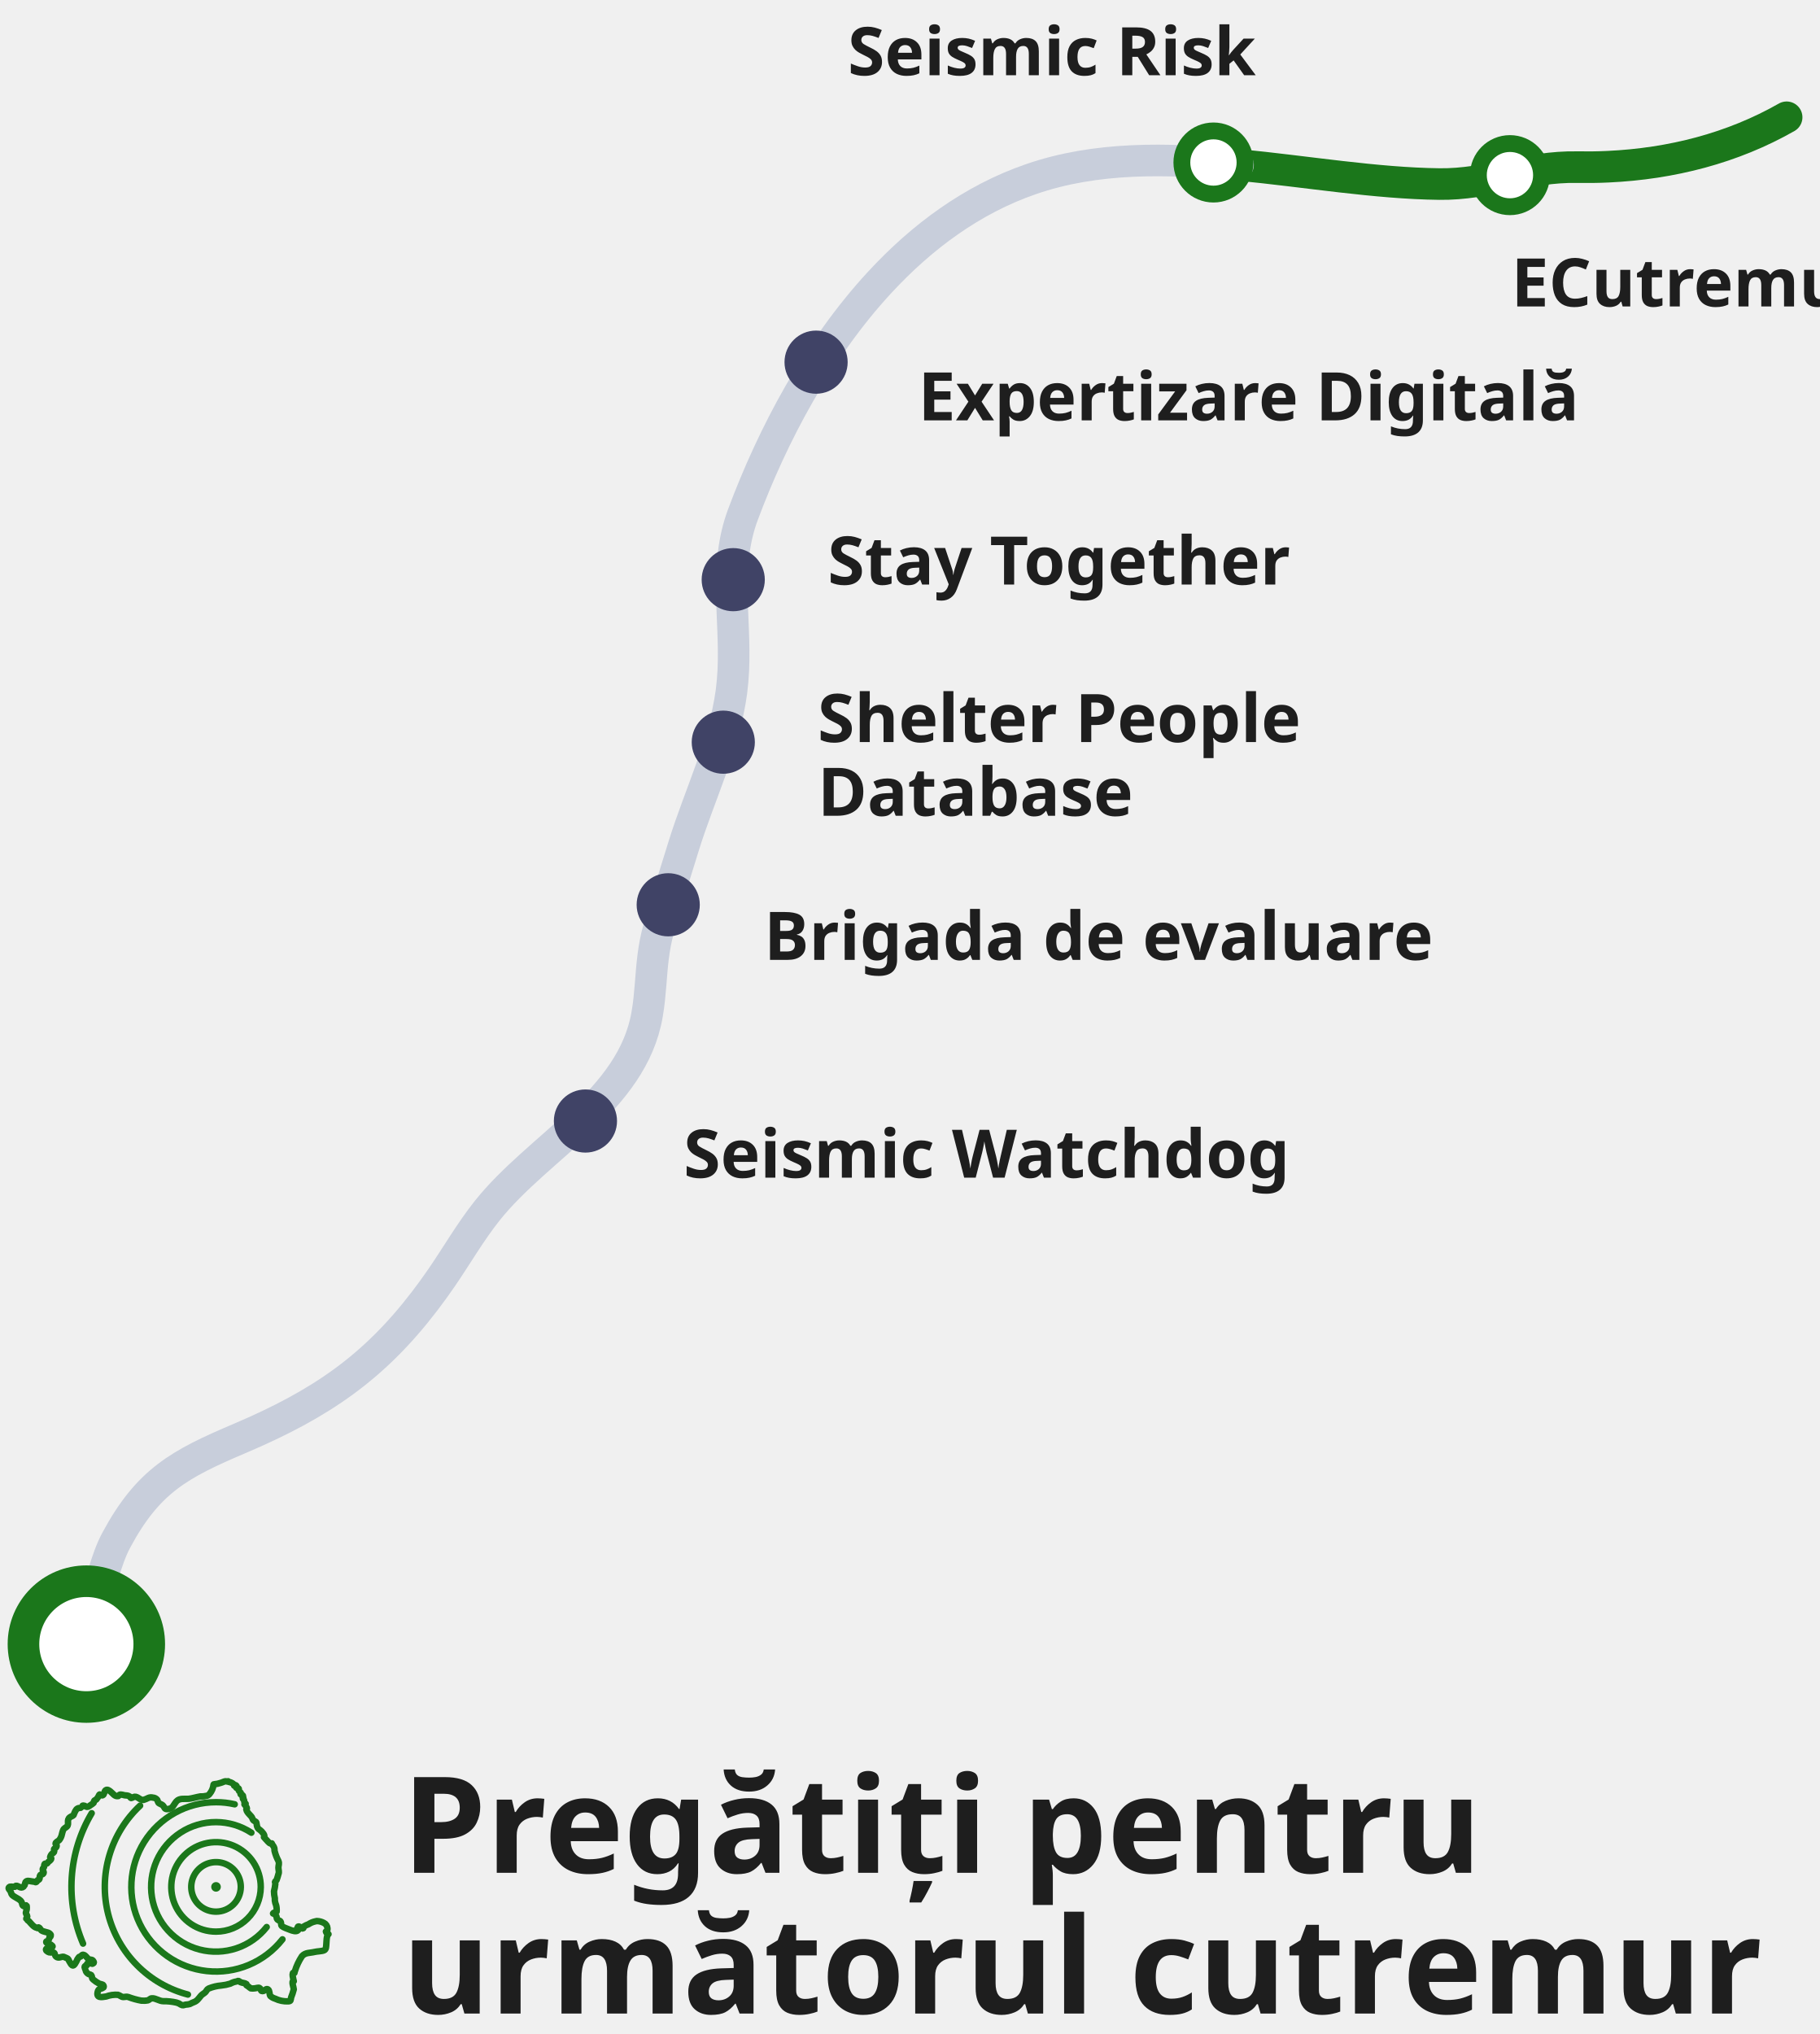
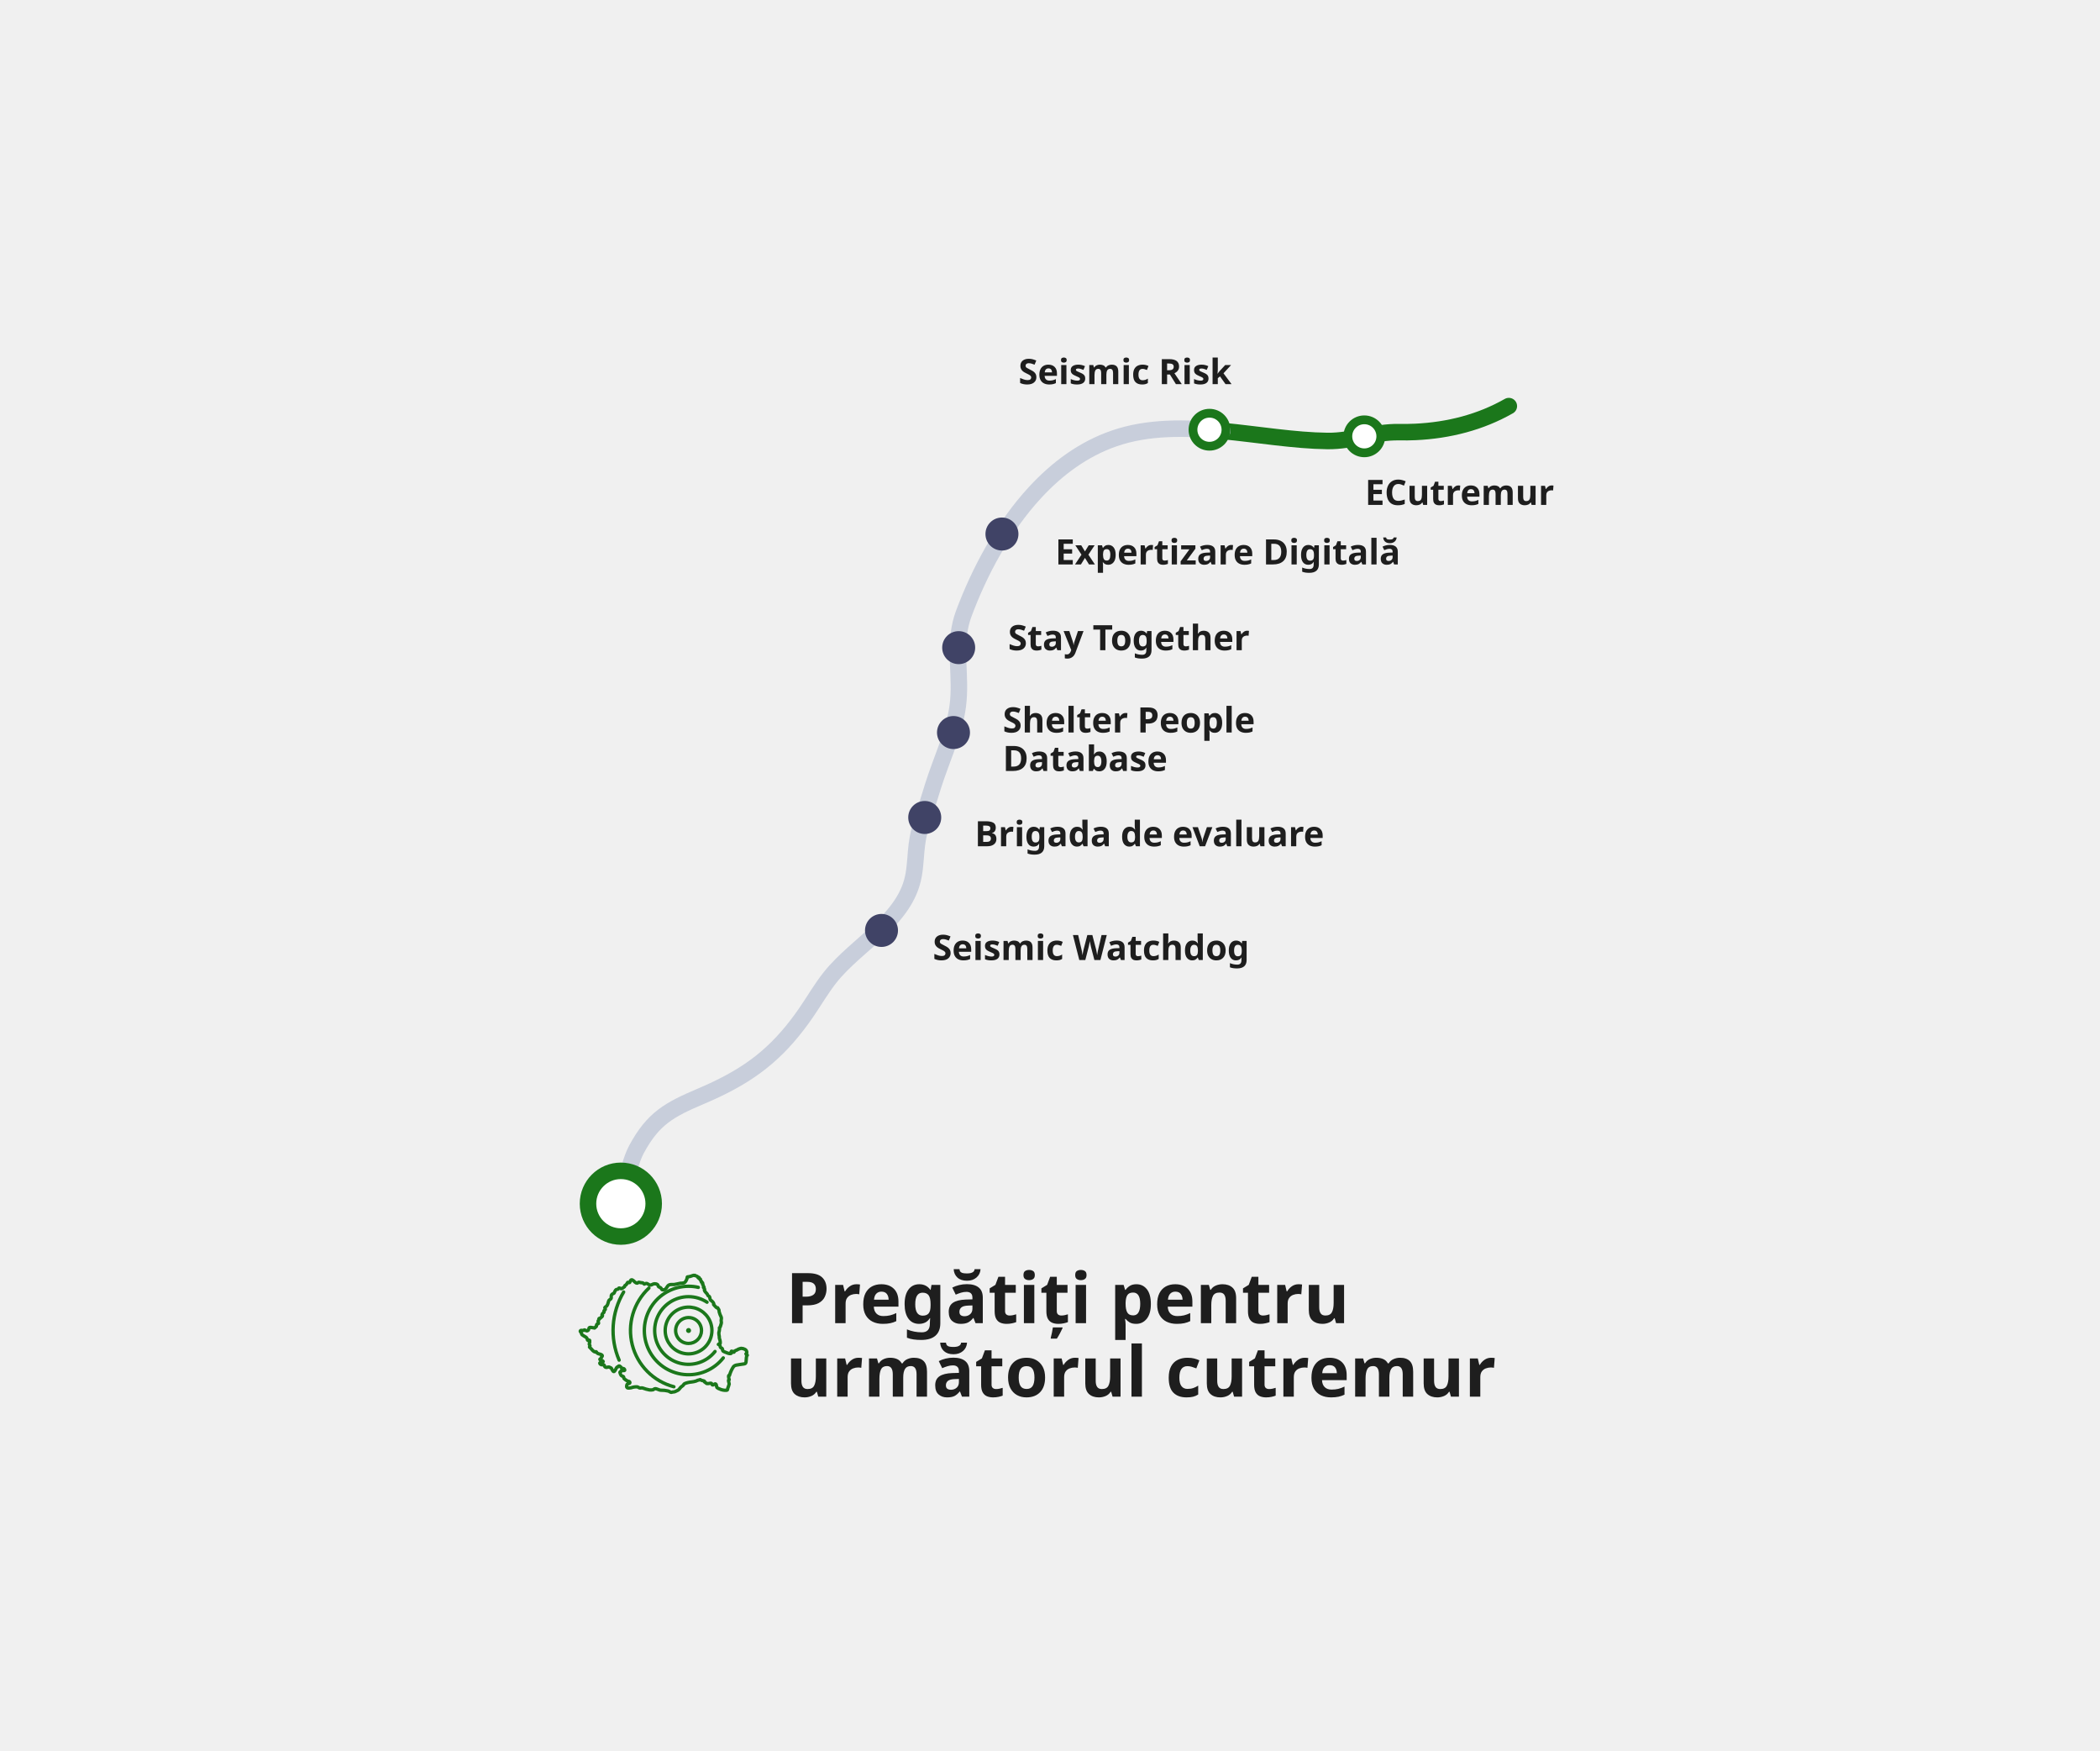
- <svg xmlns="http://www.w3.org/2000/svg" width="543" height="607" viewBox="0 0 543 607" fill="none">
-   <path d="M533.188 35C517.105 44.172 498.861 48.871 479.863 49.751C476.797 49.902 473.731 49.927 470.641 49.877C455.764 49.625 444.154 55.104 429.554 54.928C410.556 54.702 390 51.183 369.494 49.198" stroke="#1B771B" stroke-width="9.428" stroke-miterlimit="10" stroke-linecap="round" stroke-linejoin="round" />
-   <path d="M369.468 49.199C348.234 47.163 327.024 46.761 307.65 53.471C290.159 59.502 275.132 70.609 262.467 84.33C244.022 104.308 230.552 129.864 221.707 153.587C215.977 168.941 219.571 184.22 218.842 200.026C218.741 202.137 218.565 204.273 218.289 206.409C216.153 222.291 208.79 237.193 204.116 252.195C201.502 260.588 198.914 268.755 196.552 277.224C194.944 282.979 194.592 288.306 194.165 293.709C193.913 296.699 193.662 299.69 193.109 302.781C188.686 328.539 160.742 342.033 145.413 361.282C140.312 367.69 136.266 374.802 131.617 381.537C130.009 383.874 128.401 386.085 126.767 388.221C111.664 407.998 95.858 418.929 71.608 429.233C53.515 436.922 44.217 441.898 34.667 459.69C28.787 470.671 26.149 494.217 23.561 502.711" stroke="#C8CEDB" stroke-width="9.428" stroke-miterlimit="10" stroke-linecap="round" stroke-linejoin="round" />
-   <path d="M25.772 509.421C36.139 509.421 44.544 501.016 44.544 490.649C44.544 480.282 36.139 471.877 25.772 471.877C15.404 471.877 7 480.282 7 490.649C7 501.016 15.404 509.421 25.772 509.421Z" fill="white" stroke="#1B771B" stroke-width="9.428" stroke-miterlimit="10" stroke-linecap="round" stroke-linejoin="round" />
-   <path d="M174.715 343.968C179.919 343.968 184.138 339.749 184.138 334.545C184.138 329.34 179.919 325.121 174.715 325.121C169.51 325.121 165.291 329.34 165.291 334.545C165.291 339.749 169.51 343.968 174.715 343.968Z" fill="#404366" />
-   <path d="M199.417 279.435C204.621 279.435 208.84 275.216 208.84 270.011C208.84 264.807 204.621 260.588 199.417 260.588C194.212 260.588 189.993 264.807 189.993 270.011C189.993 275.216 194.212 279.435 199.417 279.435Z" fill="#404366" />
-   <path d="M215.851 230.911C221.056 230.911 225.275 226.692 225.275 221.487C225.275 216.283 221.056 212.063 215.851 212.063C210.647 212.063 206.428 216.283 206.428 221.487C206.428 226.692 210.647 230.911 215.851 230.911Z" fill="#404366" />
-   <path d="M218.818 182.411C224.023 182.411 228.242 178.192 228.242 172.988C228.242 167.783 224.023 163.564 218.818 163.564C213.614 163.564 209.395 167.783 209.395 172.988C209.395 178.192 213.614 182.411 218.818 182.411Z" fill="#404366" />
-   <path d="M243.545 117.5C248.749 117.5 252.968 113.281 252.968 108.077C252.968 102.872 248.749 98.653 243.545 98.653C238.34 98.653 234.121 102.872 234.121 108.077C234.121 113.281 238.34 117.5 243.545 117.5Z" fill="#404366" />
-   <path d="M362.131 57.919C367.335 57.919 371.554 53.7 371.554 48.495C371.554 43.291 367.335 39.071 362.131 39.071C356.926 39.071 352.707 43.291 352.707 48.495C352.707 53.7 356.926 57.919 362.131 57.919Z" fill="white" stroke="#1B771B" stroke-width="5.026" stroke-miterlimit="10" stroke-linecap="round" stroke-linejoin="round" />
-   <path d="M450.611 61.688C455.816 61.688 460.035 57.468 460.035 52.264C460.035 47.059 455.816 42.84 450.611 42.84C445.407 42.84 441.188 47.059 441.188 52.264C441.188 57.468 445.407 61.688 450.611 61.688Z" fill="white" stroke="#1B771B" stroke-width="5.026" stroke-miterlimit="10" stroke-linecap="round" stroke-linejoin="round" />
-   <text fill="#1E1E1E" xml:space="preserve" style="white-space: pre" font-family="Titillium Web" font-size="20" font-weight="600" letter-spacing="0px">
-     <tspan x="451" y="91.45">ECutremur  </tspan>
-   </text>
-   <text fill="#1E1E1E" xml:space="preserve" style="white-space: pre" font-family="Titillium Web" font-size="20" font-weight="600" letter-spacing="0px">
-     <tspan x="253" y="22.45">Seismic Risk+ <svg xmlns="http://www.w3.org/2000/svg" width="1200" height="1000" viewBox="0 0 1200 1000" fill="none">
+   <g id="segment-environment-02-pregatiti-pentru-urmatorul-cutremur">
+     <g id="Group 1171">
+       <g id="Group 1119">
+         <path id="Vector" d="M862.188 232C846.105 241.172 827.861 245.872 808.863 246.751C805.797 246.902 802.731 246.927 799.641 246.877C784.764 246.625 773.154 252.104 758.554 251.928C739.556 251.702 719 248.183 698.494 246.198" stroke="#1B771B" stroke-width="9.428" stroke-miterlimit="10" stroke-linecap="round" stroke-linejoin="round" />
+         <path id="Vector_2" d="M698.468 246.199C677.234 244.163 656.024 243.761 636.65 250.471C619.159 256.502 604.132 267.609 591.467 281.33C573.022 301.308 559.552 326.864 550.707 350.587C544.977 365.941 548.571 381.22 547.842 397.026C547.741 399.137 547.565 401.273 547.289 403.409C545.153 419.291 537.79 434.193 533.116 449.195C530.502 457.588 527.914 465.755 525.552 474.224C523.944 479.979 523.592 485.306 523.165 490.709C522.913 493.699 522.662 496.69 522.109 499.781C517.686 525.539 489.742 539.033 474.413 558.282C469.312 564.69 465.266 571.802 460.617 578.537C459.009 580.874 457.401 583.085 455.767 585.221C440.664 604.998 424.858 615.929 400.608 626.233C382.515 633.922 373.217 638.898 363.668 656.69C357.787 667.671 355.149 691.217 352.561 699.711" stroke="#C8CEDB" stroke-width="9.428" stroke-miterlimit="10" stroke-linecap="round" stroke-linejoin="round" />
+         <path id="Vector_3" d="M354.772 706.421C365.139 706.421 373.544 698.016 373.544 687.649C373.544 677.282 365.139 668.877 354.772 668.877C344.404 668.877 336 677.282 336 687.649C336 698.016 344.404 706.421 354.772 706.421Z" fill="white" stroke="#1B771B" stroke-width="9.428" stroke-miterlimit="10" stroke-linecap="round" stroke-linejoin="round" />
+         <path id="Vector_4" d="M503.715 540.968C508.919 540.968 513.138 536.749 513.138 531.545C513.138 526.34 508.919 522.121 503.715 522.121C498.51 522.121 494.291 526.34 494.291 531.545C494.291 536.749 498.51 540.968 503.715 540.968Z" fill="#404366" />
+         <path id="Vector_5" d="M528.417 476.435C533.621 476.435 537.84 472.216 537.84 467.011C537.84 461.807 533.621 457.588 528.417 457.588C523.212 457.588 518.993 461.807 518.993 467.011C518.993 472.216 523.212 476.435 528.417 476.435Z" fill="#404366" />
+         <path id="Vector_6" d="M544.851 427.911C550.056 427.911 554.275 423.692 554.275 418.487C554.275 413.283 550.056 409.063 544.851 409.063C539.647 409.063 535.428 413.283 535.428 418.487C535.428 423.692 539.647 427.911 544.851 427.911Z" fill="#404366" />
+         <path id="Vector_7" d="M547.818 379.411C553.023 379.411 557.242 375.192 557.242 369.988C557.242 364.783 553.023 360.564 547.818 360.564C542.614 360.564 538.395 364.783 538.395 369.988C538.395 375.192 542.614 379.411 547.818 379.411Z" fill="#404366" />
+         <path id="Vector_8" d="M572.545 314.5C577.749 314.5 581.968 310.281 581.968 305.077C581.968 299.872 577.749 295.653 572.545 295.653C567.34 295.653 563.121 299.872 563.121 305.077C563.121 310.281 567.34 314.5 572.545 314.5Z" fill="#404366" />
+         <path id="Vector_9" d="M691.131 254.919C696.335 254.919 700.554 250.699 700.554 245.495C700.554 240.291 696.335 236.071 691.131 236.071C685.926 236.071 681.707 240.291 681.707 245.495C681.707 250.699 685.926 254.919 691.131 254.919Z" fill="white" stroke="#1B771B" stroke-width="5.026" stroke-miterlimit="10" stroke-linecap="round" stroke-linejoin="round" />
+         <path id="Vector_10" d="M779.611 258.687C784.816 258.687 789.035 254.468 789.035 249.264C789.035 244.059 784.816 239.84 779.611 239.84C774.407 239.84 770.188 244.059 770.188 249.264C770.188 254.468 774.407 258.687 779.611 258.687Z" fill="white" stroke="#1B771B" stroke-width="5.026" stroke-miterlimit="10" stroke-linecap="round" stroke-linejoin="round" />
+       </g>
+       <text id="ECutremur" fill="#1E1E1E" xml:space="preserve" style="white-space: pre" font-family="Titillium Web" font-size="20" font-weight="600" letter-spacing="0px">
+         <tspan x="780" y="288.45">ECutremur  </tspan>
+       </text>
+       <text id="Seismic Risk" fill="#1E1E1E" xml:space="preserve" style="white-space: pre" font-family="Titillium Web" font-size="20" font-weight="600" letter-spacing="0px">
+         <tspan x="582" y="219.45">Seismic Risk</tspan>
-   </text>
-   <text fill="#1E1E1E" xml:space="preserve" style="white-space: pre" font-family="Titillium Web" font-size="20" font-weight="600" letter-spacing="0px">
-     <tspan x="274" y="125.45">Expertizare Digitală </tspan>
-   </text>
-   <text fill="#1E1E1E" xml:space="preserve" style="white-space: pre" font-family="Titillium Web" font-size="20" font-weight="600" letter-spacing="0px">
-     <tspan x="247" y="174.45">Stay Together+       </text>
+       <text id="Expertizare DigitalÄ" fill="#1E1E1E" xml:space="preserve" style="white-space: pre" font-family="Titillium Web" font-size="20" font-weight="600" letter-spacing="0px">
+         <tspan x="603" y="322.45">Expertizare Digitală </tspan>
+       </text>
+       <text id="Stay Together" fill="#1E1E1E" xml:space="preserve" style="white-space: pre" font-family="Titillium Web" font-size="20" font-weight="600" letter-spacing="0px">
+         <tspan x="576" y="371.45">Stay Together</tspan>
-   </text>
-   <text fill="#1E1E1E" xml:space="preserve" style="white-space: pre" font-family="Titillium Web" font-size="20" font-weight="600" letter-spacing="0px">
-     <tspan x="244" y="221.45">Shelter People +       </text>
+       <text id="Shelter Peopleâ¨Database" fill="#1E1E1E" xml:space="preserve" style="white-space: pre" font-family="Titillium Web" font-size="20" font-weight="600" letter-spacing="0px">
+         <tspan x="573" y="418.45">Shelter People </tspan>
-     <tspan x="244" y="243.45">Database</tspan>
-   </text>
-   <text fill="#1E1E1E" xml:space="preserve" style="white-space: pre" font-family="Titillium Web" font-size="20" font-weight="600" letter-spacing="0px">
-     <tspan x="228" y="286.45">Brigada de evaluare</tspan>
-   </text>
-   <text fill="#1E1E1E" xml:space="preserve" style="white-space: pre" font-family="Titillium Web" font-size="20" font-weight="600" letter-spacing="0px">
-     <tspan x="204" y="351.45">Seismic+         <tspan x="573" y="440.45">Database</tspan>
+       </text>
+       <text id="Brigada de evaluare" fill="#1E1E1E" xml:space="preserve" style="white-space: pre" font-family="Titillium Web" font-size="20" font-weight="600" letter-spacing="0px">
+         <tspan x="557" y="483.45">Brigada de evaluare</tspan>
+       </text>
+       <text id="Seismic Watchdog" fill="#1E1E1E" xml:space="preserve" style="white-space: pre" font-family="Titillium Web" font-size="20" font-weight="600" letter-spacing="0px">
+         <tspan x="533" y="548.45">SeismicWatchdog</tspan>
-   </text>
-   <text fill="#1E1E1E" xml:space="preserve" style="white-space: pre" font-family="Titillium Web" font-size="40" font-weight="600" letter-spacing="0px">
-     <tspan x="120" y="558.9">Pregătiți pentru  +       </text>
+       <text id="PregÄtiÈi pentru â¨urmÄtorul cutremur" fill="#1E1E1E" xml:space="preserve" style="white-space: pre" font-family="Titillium Web" font-size="40" font-weight="600" letter-spacing="0px">
+         <tspan x="449" y="755.9">Pregătiți pentru  </tspan>
-     <tspan x="120" y="600.9">următorul cutremur</tspan>
-   </text>
-   <path d="M87.999 588.269C87.999 588.43 87.886 588.591 87.87 588.768C86.807 588.188 87.628 591.007 87.677 591.248C86.823 590.942 87.677 593.246 87.677 593.648C87.464 594.487 87.195 595.31 86.871 596.112C86.71 596.966 86.871 597.224 85.937 597.256C84.612 597.307 83.296 597.03 82.104 596.451C81.57 596.296 81.08 596.02 80.671 595.645C80.365 595.227 80.525 594.035 79.978 593.68C79.43 593.326 78.979 594.083 78.625 594.164C77.562 594.389 78.094 593.616 77.417 593.246C77.095 593.085 76.386 593.358 76 593.374C75.61 593.431 75.214 593.431 74.824 593.374C74.599 593.278 74.599 593.181 74.405 593.052C74.248 592.949 74.098 592.836 73.954 592.714C73.809 592.585 73.697 592.601 73.552 592.456C73.407 592.311 73.552 592.118 73.552 592.102C73.149 591.78 72.537 591.812 71.941 591.587C71.683 591.587 71.458 591.232 71.2 591.168C70.942 591.104 70.846 591.297 70.636 591.313C69.968 591.415 69.324 591.639 68.736 591.973C67.871 592.247 66.981 592.43 66.079 592.521C64.773 592.624 63.491 592.928 62.278 593.423C61.73 593.68 61.666 594.115 61.295 594.502C60.925 594.888 60.345 595.13 59.975 595.565C59.266 596.402 58.831 597.175 57.8 597.514C57.412 597.664 57.036 597.842 56.673 598.045C56.258 598.158 55.831 598.223 55.401 598.238C54.756 598.367 54.644 598.593 53.983 598.238C53.59 597.955 53.148 597.747 52.679 597.626C51.385 597.327 50.06 597.187 48.733 597.208C47.525 597.208 46.414 596.241 45.302 596.354C44.851 596.354 44.577 596.821 44.159 596.95C43.507 597.079 42.839 597.111 42.178 597.047C40.855 596.803 39.556 596.442 38.296 595.967C37.7 595.774 37.411 595.967 36.815 595.967C36.219 595.967 35.752 595.436 35.204 595.307C34.006 595.219 32.803 595.389 31.677 595.806C30.259 596.048 28.697 596.306 29.148 594.454C29.326 593.713 29.422 593.713 30.082 593.487C30.743 593.262 31.194 593.133 30.855 592.489C30.678 592.118 29.97 592.15 29.583 591.957C28.94 591.622 28.34 591.212 27.795 590.733C27.248 590.266 27.618 590.266 27.377 589.702C27.135 589.139 27.022 589.38 26.539 589.155C26.113 588.968 25.777 588.621 25.605 588.188C25.605 588.043 25.251 587.27 25.251 587.19C25.251 586.594 25.395 586.836 25.653 586.562C25.911 586.288 25.895 586.562 25.975 586.433C26.056 586.304 25.975 586.159 25.975 586.095C26.281 585.805 26.201 585.644 26.732 585.724C27.264 585.805 27.264 586.224 27.715 585.982C28.166 585.74 28.037 585.595 27.86 585.273C27.538 584.694 27.087 584.903 26.555 584.709C26.024 584.516 25.379 583.099 24.59 583.389C24.397 583.389 24.252 583.776 24.075 583.888C23.898 584.001 23.672 583.888 23.559 584.049C23.228 584.442 22.966 584.888 22.786 585.37C22.191 586.433 21.804 587.158 21.047 585.918C20.882 585.683 20.737 585.435 20.612 585.177C20.322 584.468 20.258 584.5 19.581 584.21C18.905 583.92 19.066 583.92 18.583 583.969C18.1 584.017 17.439 584.42 16.827 583.969C16.215 583.518 16.505 583.083 16.151 582.777C15.796 582.471 15.152 582.777 14.669 582.632C14.186 582.487 13.364 581.955 13.88 581.504C14.395 581.053 16.715 581.36 15.184 580.345C14.862 580.152 13.703 579.894 13.783 579.54C13.864 579.185 14.17 579.379 14.331 579.185C14.486 578.993 14.606 578.775 14.685 578.541C14.766 578.38 14.685 578.235 14.766 578.074C14.857 578.016 14.954 577.967 15.056 577.929C15.201 577.51 15.313 577.43 14.798 576.995C14.283 576.56 13.026 576.576 12.334 576.061C12.06 575.851 11.931 575.336 11.593 575.207C11.255 575.078 11.383 575.465 11.287 575.433L10.981 575.304C10.047 575.127 9.274 574.031 8.662 573.371C8.662 573.371 7.889 572.791 7.872 572.727C7.728 572.389 8.146 572.26 8.13 571.873C8.114 571.487 7.744 571.261 7.711 570.891C7.769 570.541 7.855 570.196 7.969 569.86C8.009 569.502 8.009 569.139 7.969 568.781C7.728 568.362 7.679 568.781 7.518 568.781C7.357 568.781 7.405 569.087 6.954 568.781C6.503 568.475 6.665 568.04 6.471 567.67C6.02 566.848 5.36 566.687 4.651 566.22C4.289 566.028 3.948 565.795 3.637 565.528C3.331 565.205 3.315 564.69 3.089 564.32C2.864 563.949 2.155 563.466 2.912 563.063C3.221 563.007 3.537 563.007 3.846 563.063C4.055 563.08 4.265 563.08 4.474 563.063C4.587 563.063 4.619 562.79 4.716 562.774C5.489 562.645 6.149 563.772 7.003 563.047C7.003 563.047 7.438 562.403 7.405 562.484C7.441 562.207 7.511 561.937 7.615 561.678C7.985 561.066 8.887 561.372 9.37 561.437C9.853 561.501 10.079 561.566 10.305 561.566C10.53 561.566 10.449 561.759 10.739 561.678C11.029 561.598 11.11 561.211 11.255 561.082C11.4 560.954 11.545 561.082 11.722 560.841C11.899 560.599 11.802 560.245 11.867 559.955C12.124 559.037 12.447 559.665 12.898 559.166C13.348 558.667 12.64 558.248 12.752 557.781C12.752 557.571 13.059 557.41 13.139 557.185C13.22 556.959 13.139 556.476 13.316 556.251C13.493 556.025 13.735 556.251 13.977 556.138C14.218 556.025 14.25 555.784 14.428 555.623C14.605 555.462 15.265 555.139 15.297 554.608C15.297 554.608 14.975 554.415 14.959 554.237C15.018 554.013 15.105 553.797 15.217 553.593C15.474 553.094 15.909 553.078 16.119 552.707C16.328 552.337 16.038 552.144 16.119 551.854C16.199 551.564 17.004 551.435 16.908 550.71C16.908 550.517 16.57 550.308 16.57 550.227C16.57 549.712 17.375 549.47 17.665 549.148C18.067 548.64 18.343 548.044 18.47 547.409C18.558 547.01 18.671 546.617 18.808 546.233C19.114 545.524 19.501 545.54 19.952 545.106C20.773 544.332 19.726 543.157 20.87 542.319C21.224 542.045 21.675 541.981 21.949 541.675C22.08 541.409 22.193 541.135 22.287 540.854C22.593 540.274 22.802 539.694 23.576 539.565C24.349 539.436 23.914 539.662 24.461 539.163C24.703 538.937 24.461 538.824 24.928 538.824C25.395 538.824 25.573 539.211 25.943 539.227C26.314 539.243 26.7 538.953 27.054 538.679C27.374 538.494 27.671 538.272 27.94 538.019C28.021 537.922 27.94 537.584 28.149 537.359C28.359 537.133 28.568 537.198 28.713 537.053C28.903 536.836 29.075 536.604 29.229 536.36C29.358 536.183 29.631 535.539 29.712 535.507C29.792 535.474 30.227 535.941 30.678 535.748C31.129 535.555 31.065 534.572 31.564 534.234C32.063 533.896 32.595 534.363 32.949 534.621C33.69 535.184 34.238 536.231 35.301 535.99C35.413 535.99 35.526 535.651 35.687 535.603C36.17 535.41 36.718 535.7 37.201 535.764C37.684 535.829 38.167 535.764 38.683 536.119C38.86 536.263 38.956 536.537 39.118 536.586C39.279 536.634 39.842 536.231 40.165 536.199C41.163 536.102 41.775 537.262 42.806 537.149C43.308 537.001 43.794 536.801 44.255 536.553C44.693 536.367 45.181 536.333 45.64 536.457C45.895 536.469 46.144 536.538 46.37 536.658C46.595 536.777 46.792 536.945 46.945 537.149C47.235 537.632 46.945 537.842 47.589 538.212C48.233 538.583 48.395 538.502 48.765 538.969C49.136 539.436 49.103 539.952 49.957 539.887C51.648 539.775 51.712 538.663 52.647 537.584C53.581 536.505 55.255 536.924 56.319 536.811C57.382 536.698 58.606 536.296 59.781 536.102C60.297 536.102 60.876 536.102 61.392 535.957C61.624 535.954 61.852 535.896 62.056 535.787C62.261 535.677 62.436 535.52 62.568 535.329C63.215 534.544 63.618 533.587 63.727 532.575C63.738 532.541 63.76 532.512 63.788 532.491C63.818 532.471 63.853 532.461 63.888 532.463C64.553 532.417 65.209 532.281 65.837 532.06C66.288 531.963 66.836 531.625 67.27 531.577C67.705 531.528 67.866 531.834 68.076 531.577C68.189 531.85 68.253 531.754 68.495 531.818C68.728 531.856 68.953 531.938 69.155 532.06C69.397 532.189 69.847 532.382 69.864 532.865C70.234 532.285 71.039 533.316 70.443 533.413C70.669 533.848 71.055 533.413 71.265 533.815C71.265 533.815 71.152 534.234 71.265 534.395C71.377 534.556 71.732 534.814 71.893 535.104C72.054 535.394 71.7 535.329 71.78 535.442C71.861 535.555 71.99 535.442 72.183 535.587C72.376 535.732 72.746 535.925 72.392 536.28C72.924 536.505 72.392 536.618 72.489 536.811C72.585 537.004 72.891 537.069 72.891 537.407C72.891 537.745 72.891 537.987 73.31 538.277C73.181 538.277 73.085 538.438 72.956 538.486C73.23 538.744 74.067 539.855 73.503 539.968C73.713 541.127 75.001 541.739 75.323 542.657C75.516 543.205 75.581 543.205 76.016 543.479C76.451 543.753 76.419 543.64 76.531 544.026C76.531 544.026 76.628 544.494 76.628 544.542C76.645 544.745 76.688 544.945 76.757 545.138C76.982 545.766 77.224 545.846 77.691 546.201C78.158 546.555 79.301 547.811 78.77 548.246C78.915 548.439 79.221 548.778 79.301 548.858L79.656 549.229C79.978 549.583 80.59 550.388 81.105 550.114C81.266 550.614 81.701 550.936 81.846 551.467C81.991 551.999 81.846 552.112 81.975 552.498C82.234 553.488 82.607 554.445 83.086 555.349C83.424 556.202 83.086 556.621 83.086 557.346C83.086 558.071 83.376 558.586 83.086 559.295C82.943 559.879 82.765 560.454 82.555 561.018C82.555 561.163 82.249 561.308 82.168 561.437C81.927 561.872 82.168 561.646 82.168 562.194C82.101 562.94 81.966 563.678 81.766 564.4C81.769 565.106 81.856 565.808 82.023 566.494C82.044 566.724 82.044 566.956 82.023 567.186C82.09 567.674 82.219 568.15 82.41 568.604C82.561 569.214 82.61 569.846 82.555 570.472C82.329 570.746 81.798 570.585 81.492 571.036C81.703 571.098 81.899 571.203 82.068 571.345C82.237 571.486 82.375 571.66 82.474 571.857C82.635 572.244 82.474 572.485 82.796 572.84C83.118 573.194 83.489 573.033 83.747 573.484C84.004 573.935 83.747 574.434 84.133 574.805C84.52 575.175 85.824 575.61 86.533 575.9C87.242 576.19 88.45 576.592 88.949 576.029C88.289 575.9 88.643 575.497 88.836 575.255C89.029 575.014 88.723 574.949 89.174 574.901C89.41 574.985 89.637 575.093 89.851 575.223C90.092 575.336 90.092 575.61 90.414 575.481C90.737 575.352 90.414 575.078 90.608 574.949C91.07 574.662 91.561 574.425 92.073 574.241C92.647 573.857 93.286 573.579 93.958 573.419C94.148 573.364 94.342 573.321 94.537 573.291C95.281 573.306 96.01 573.499 96.663 573.854C96.968 574.003 97.228 574.231 97.415 574.515C97.602 574.798 97.709 575.126 97.727 575.465C97.727 575.835 97.727 576.528 97.259 576.415C97.388 576.769 97.565 577.236 98.032 577.204C97.388 577.687 97.469 579.362 97.388 580.135C97.308 580.909 97.388 581.746 96.696 582.036C96.003 582.326 94.666 582.31 93.845 582.519C92.476 582.857 91.123 582.632 90.108 583.791C89.193 585.174 88.482 586.682 87.999 588.269Z" stroke="#1B771B" stroke-width="1.929" stroke-linecap="round" stroke-linejoin="round" />
-   <path d="M24.785 580.023C22.123 573.791 20.969 567.02 21.416 560.259C21.864 553.497 23.901 546.937 27.361 541.111" stroke="#1B771B" stroke-width="1.929" stroke-linecap="round" stroke-linejoin="round" />
-   <path d="M56.078 595.226C50.331 593.725 45.093 590.709 40.909 586.493C36.725 582.276 33.749 577.015 32.291 571.257C30.834 565.499 30.948 559.455 32.622 553.756C34.296 548.057 37.468 542.911 41.809 538.856" stroke="#1B771B" stroke-width="1.929" stroke-linecap="round" stroke-linejoin="round" />
-   <path d="M84.296 578.749C81.644 582.11 78.181 584.742 74.232 586.398C70.284 588.054 65.98 588.679 61.723 588.216C57.467 587.752 53.398 586.215 49.899 583.748C46.399 581.28 43.584 577.965 41.718 574.112C39.851 570.258 38.994 565.994 39.227 561.719C39.46 557.444 40.775 553.298 43.05 549.67C45.324 546.043 48.483 543.053 52.23 540.981C55.977 538.909 60.188 537.823 64.47 537.824C66.345 537.819 68.215 538.03 70.043 538.452" stroke="#1B771B" stroke-width="1.929" stroke-linecap="round" stroke-linejoin="round" />
-   <path d="M79.59 575.079C77.265 578.021 74.135 580.223 70.581 581.416C67.027 582.61 63.202 582.744 59.573 581.802C55.944 580.861 52.667 578.884 50.142 576.112C47.617 573.341 45.952 569.895 45.351 566.194C44.749 562.494 45.238 558.698 46.756 555.27C48.274 551.842 50.756 548.929 53.9 546.887C57.044 544.845 60.715 543.761 64.464 543.768C68.213 543.775 71.879 544.873 75.016 546.927" stroke="#1B771B" stroke-width="1.929" stroke-linecap="round" stroke-linejoin="round" />
-   <path d="M64.466 576.448C61.822 576.448 59.237 575.663 57.04 574.192C54.842 572.721 53.131 570.631 52.123 568.187C51.115 565.743 50.855 563.054 51.377 560.462C51.898 557.87 53.178 555.491 55.053 553.627C56.929 551.763 59.315 550.498 61.911 549.992C64.506 549.485 67.193 549.761 69.631 550.784C72.07 551.807 74.149 553.531 75.607 555.737C77.064 557.943 77.833 560.533 77.817 563.177C77.792 566.703 76.374 570.076 73.874 572.561C71.373 575.047 67.992 576.444 64.466 576.448Z" stroke="#1B771B" stroke-width="1.929" stroke-linecap="round" stroke-linejoin="round" />
-   <path d="M64.468 570.489C63.003 570.489 61.57 570.053 60.353 569.237C59.136 568.421 58.188 567.262 57.631 565.906C57.074 564.551 56.932 563.06 57.224 561.624C57.516 560.188 58.228 558.871 59.27 557.84C60.312 556.81 61.637 556.112 63.076 555.836C64.515 555.56 66.004 555.718 67.353 556.29C68.703 556.862 69.852 557.822 70.654 559.048C71.457 560.274 71.877 561.711 71.861 563.177C71.835 565.122 71.046 566.979 69.663 568.347C68.28 569.715 66.414 570.485 64.468 570.489Z" stroke="#1B771B" stroke-width="1.929" stroke-linecap="round" stroke-linejoin="round" />
-   <path d="M64.469 564.53C65.26 564.53 65.902 563.888 65.902 563.096C65.902 562.304 65.26 561.663 64.469 561.663C63.677 561.663 63.035 562.304 63.035 563.096C63.035 563.888 63.677 564.53 64.469 564.53Z" fill="#1B771B" />
+         <tspan x="449" y="797.9">următorul cutremur</tspan>
+       </text>
+       <g id="icon-pregatiti-pentru-urmatorul-cutremur 1">
+         <path id="Vector_11" d="M416.999 785.269C416.999 785.43 416.886 785.591 416.87 785.768C415.807 785.188 416.628 788.007 416.677 788.248C415.823 787.942 416.677 790.246 416.677 790.648C416.464 791.487 416.195 792.31 415.871 793.113C415.71 793.966 415.871 794.224 414.937 794.256C413.612 794.307 412.296 794.031 411.104 793.451C410.57 793.296 410.08 793.02 409.67 792.645C409.364 792.227 409.525 791.035 408.978 790.68C408.43 790.326 407.979 791.083 407.625 791.164C406.562 791.389 407.094 790.616 406.417 790.246C406.095 790.085 405.386 790.358 405 790.374C404.61 790.431 404.214 790.431 403.824 790.374C403.599 790.278 403.599 790.181 403.405 790.052C403.248 789.949 403.098 789.836 402.954 789.714C402.809 789.585 402.697 789.601 402.552 789.456C402.407 789.311 402.552 789.118 402.552 789.102C402.149 788.78 401.537 788.812 400.941 788.587C400.683 788.587 400.458 788.232 400.2 788.168C399.942 788.104 399.846 788.297 399.636 788.313C398.968 788.416 398.324 788.639 397.736 788.973C396.871 789.247 395.981 789.43 395.079 789.521C393.773 789.624 392.491 789.928 391.278 790.423C390.73 790.68 390.666 791.115 390.295 791.502C389.925 791.889 389.345 792.13 388.975 792.565C388.266 793.402 387.831 794.176 386.8 794.514C386.412 794.664 386.036 794.842 385.673 795.045C385.258 795.158 384.831 795.223 384.401 795.238C383.756 795.367 383.643 795.593 382.983 795.238C382.59 794.955 382.148 794.747 381.679 794.626C380.385 794.327 379.06 794.187 377.733 794.208C376.525 794.208 375.414 793.241 374.302 793.354C373.851 793.354 373.577 793.821 373.159 793.95C372.507 794.079 371.839 794.112 371.178 794.047C369.854 793.803 368.556 793.442 367.296 792.967C366.7 792.774 366.411 792.967 365.814 792.967C365.219 792.967 364.751 792.436 364.204 792.307C363.006 792.219 361.803 792.389 360.677 792.807C359.259 793.048 357.697 793.306 358.148 791.454C358.325 790.713 358.422 790.713 359.082 790.487C359.743 790.262 360.194 790.133 359.855 789.489C359.678 789.118 358.97 789.15 358.583 788.957C357.94 788.623 357.34 788.212 356.795 787.733C356.248 787.266 356.618 787.266 356.377 786.702C356.135 786.139 356.022 786.38 355.539 786.155C355.113 785.968 354.777 785.621 354.605 785.188C354.605 785.043 354.251 784.27 354.251 784.19C354.251 783.594 354.396 783.836 354.653 783.562C354.911 783.288 354.895 783.562 354.975 783.433C355.056 783.304 354.975 783.159 354.975 783.095C355.281 782.805 355.201 782.644 355.732 782.724C356.264 782.805 356.264 783.224 356.715 782.982C357.166 782.74 357.037 782.595 356.86 782.273C356.538 781.694 356.087 781.903 355.555 781.71C355.024 781.516 354.379 780.099 353.59 780.389C353.397 780.389 353.252 780.776 353.075 780.888C352.898 781.001 352.672 780.888 352.559 781.049C352.228 781.442 351.966 781.888 351.786 782.37C351.19 783.433 350.804 784.158 350.047 782.918C349.882 782.683 349.737 782.435 349.612 782.177C349.322 781.468 349.258 781.5 348.581 781.21C347.905 780.92 348.066 780.92 347.583 780.969C347.1 781.017 346.439 781.42 345.827 780.969C345.215 780.518 345.505 780.083 345.151 779.777C344.797 779.471 344.152 779.777 343.669 779.632C343.186 779.487 342.365 778.956 342.88 778.504C343.395 778.053 345.715 778.36 344.184 777.345C343.862 777.152 342.703 776.894 342.783 776.54C342.864 776.185 343.17 776.379 343.331 776.185C343.486 775.993 343.606 775.775 343.685 775.541C343.766 775.38 343.685 775.235 343.766 775.074C343.857 775.016 343.954 774.967 344.056 774.929C344.201 774.51 344.313 774.43 343.798 773.995C343.283 773.56 342.026 773.576 341.334 773.061C341.06 772.851 340.931 772.336 340.593 772.207C340.255 772.078 340.384 772.465 340.287 772.433L339.981 772.304C339.047 772.127 338.274 771.031 337.662 770.371C337.662 770.371 336.889 769.791 336.872 769.727C336.728 769.389 337.146 769.26 337.13 768.873C337.114 768.487 336.744 768.261 336.711 767.891C336.769 767.541 336.855 767.196 336.969 766.86C337.009 766.502 337.009 766.14 336.969 765.781C336.728 765.362 336.679 765.781 336.518 765.781C336.357 765.781 336.405 766.087 335.954 765.781C335.503 765.475 335.665 765.04 335.471 764.67C335.02 763.848 334.36 763.687 333.651 763.22C333.289 763.028 332.948 762.795 332.637 762.528C332.331 762.205 332.315 761.69 332.089 761.32C331.864 760.949 331.155 760.466 331.912 760.063C332.221 760.007 332.537 760.007 332.846 760.063C333.055 760.08 333.265 760.08 333.474 760.063C333.587 760.063 333.619 759.79 333.716 759.774C334.489 759.645 335.149 760.772 336.003 760.047C336.003 760.047 336.438 759.403 336.405 759.484C336.441 759.207 336.511 758.937 336.615 758.678C336.985 758.066 337.887 758.372 338.37 758.437C338.853 758.501 339.079 758.566 339.304 758.566C339.53 758.566 339.449 758.759 339.739 758.678C340.029 758.598 340.11 758.211 340.255 758.082C340.4 757.954 340.545 758.082 340.722 757.841C340.899 757.599 340.802 757.245 340.867 756.955C341.124 756.037 341.447 756.665 341.897 756.166C342.348 755.667 341.64 755.248 341.753 754.781C341.753 754.571 342.059 754.41 342.139 754.185C342.22 753.959 342.139 753.476 342.316 753.251C342.493 753.025 342.735 753.251 342.977 753.138C343.218 753.025 343.25 752.784 343.428 752.623C343.605 752.462 344.265 752.139 344.297 751.608C344.297 751.608 343.975 751.415 343.959 751.238C344.018 751.013 344.105 750.797 344.217 750.593C344.474 750.094 344.909 750.078 345.119 749.707C345.328 749.337 345.038 749.144 345.119 748.854C345.199 748.564 346.004 748.435 345.908 747.71C345.908 747.517 345.57 747.308 345.57 747.227C345.57 746.712 346.375 746.47 346.665 746.148C347.067 745.64 347.343 745.044 347.47 744.409C347.558 744.01 347.671 743.617 347.808 743.233C348.114 742.524 348.501 742.54 348.952 742.106C349.773 741.332 348.726 740.157 349.87 739.319C350.224 739.045 350.675 738.981 350.949 738.675C351.08 738.409 351.193 738.135 351.287 737.854C351.593 737.274 351.803 736.694 352.576 736.565C353.349 736.436 352.914 736.662 353.461 736.163C353.703 735.937 353.461 735.824 353.928 735.824C354.396 735.824 354.573 736.211 354.943 736.227C355.314 736.243 355.7 735.953 356.054 735.679C356.374 735.494 356.671 735.272 356.94 735.019C357.021 734.922 356.94 734.584 357.15 734.359C357.359 734.133 357.568 734.198 357.713 734.053C357.903 733.836 358.075 733.604 358.229 733.36C358.358 733.183 358.631 732.539 358.712 732.507C358.792 732.474 359.227 732.941 359.678 732.748C360.129 732.555 360.065 731.572 360.564 731.234C361.063 730.896 361.595 731.363 361.949 731.621C362.69 732.184 363.238 733.231 364.301 732.99C364.413 732.99 364.526 732.651 364.687 732.603C365.17 732.41 365.718 732.7 366.201 732.764C366.684 732.829 367.167 732.764 367.683 733.119C367.86 733.264 367.956 733.537 368.118 733.586C368.279 733.634 368.842 733.231 369.165 733.199C370.163 733.102 370.775 734.262 371.806 734.149C372.308 734.001 372.794 733.801 373.255 733.553C373.693 733.367 374.181 733.333 374.64 733.457C374.895 733.469 375.144 733.538 375.37 733.658C375.595 733.777 375.792 733.945 375.945 734.149C376.235 734.632 375.945 734.842 376.589 735.212C377.233 735.583 377.395 735.502 377.765 735.969C378.135 736.436 378.103 736.952 378.957 736.887C380.648 736.775 380.712 735.663 381.647 734.584C382.581 733.505 384.255 733.924 385.319 733.811C386.382 733.698 387.606 733.296 388.781 733.102C389.297 733.102 389.876 733.102 390.392 732.957C390.624 732.954 390.852 732.896 391.056 732.787C391.261 732.677 391.436 732.52 391.568 732.329C392.215 731.545 392.618 730.587 392.727 729.575C392.738 729.541 392.759 729.512 392.789 729.491C392.818 729.471 392.853 729.461 392.888 729.463C393.553 729.417 394.208 729.281 394.837 729.06C395.288 728.963 395.836 728.625 396.27 728.577C396.705 728.528 396.866 728.834 397.076 728.577C397.188 728.851 397.253 728.754 397.494 728.818C397.728 728.856 397.952 728.938 398.155 729.06C398.397 729.189 398.847 729.382 398.864 729.865C399.234 729.285 400.039 730.316 399.443 730.413C399.669 730.848 400.055 730.413 400.265 730.815C400.265 730.815 400.152 731.234 400.265 731.395C400.377 731.556 400.732 731.814 400.893 732.104C401.054 732.394 400.7 732.329 400.78 732.442C400.86 732.555 400.99 732.442 401.183 732.587C401.376 732.732 401.746 732.925 401.392 733.28C401.924 733.505 401.392 733.618 401.489 733.811C401.585 734.004 401.891 734.069 401.891 734.407C401.891 734.745 401.891 734.987 402.31 735.277C402.181 735.277 402.085 735.438 401.956 735.486C402.23 735.744 403.067 736.855 402.503 736.968C402.713 738.127 404.001 738.739 404.323 739.657C404.517 740.205 404.581 740.205 405.016 740.479C405.451 740.753 405.419 740.64 405.531 741.026C405.531 741.026 405.628 741.494 405.628 741.542C405.645 741.745 405.688 741.945 405.757 742.138C405.982 742.766 406.224 742.846 406.691 743.201C407.158 743.555 408.301 744.811 407.77 745.246C407.915 745.439 408.221 745.778 408.301 745.858L408.656 746.229C408.978 746.583 409.59 747.388 410.105 747.114C410.266 747.614 410.701 747.936 410.846 748.467C410.991 748.999 410.846 749.112 410.975 749.498C411.234 750.488 411.607 751.445 412.086 752.349C412.424 753.202 412.086 753.621 412.086 754.346C412.086 755.071 412.376 755.586 412.086 756.295C411.943 756.879 411.765 757.455 411.555 758.018C411.555 758.163 411.249 758.308 411.168 758.437C410.927 758.872 411.168 758.646 411.168 759.194C411.101 759.94 410.966 760.678 410.766 761.4C410.769 762.106 410.856 762.808 411.023 763.494C411.044 763.724 411.044 763.956 411.023 764.187C411.09 764.674 411.219 765.15 411.41 765.604C411.561 766.214 411.61 766.846 411.555 767.472C411.329 767.746 410.798 767.585 410.492 768.036C410.703 768.098 410.899 768.203 411.068 768.345C411.237 768.486 411.375 768.66 411.474 768.857C411.635 769.244 411.474 769.485 411.797 769.84C412.118 770.194 412.489 770.033 412.747 770.484C413.004 770.935 412.747 771.434 413.133 771.805C413.52 772.175 414.824 772.61 415.533 772.9C416.241 773.19 417.45 773.592 417.949 773.029C417.289 772.9 417.643 772.497 417.836 772.255C418.029 772.014 417.723 771.949 418.174 771.901C418.41 771.985 418.637 772.093 418.851 772.223C419.092 772.336 419.092 772.61 419.414 772.481C419.737 772.352 419.414 772.078 419.608 771.949C420.07 771.662 420.561 771.425 421.073 771.241C421.647 770.857 422.286 770.579 422.958 770.419C423.148 770.364 423.342 770.321 423.537 770.291C424.281 770.306 425.01 770.499 425.663 770.854C425.968 771.003 426.228 771.231 426.415 771.515C426.602 771.798 426.709 772.126 426.726 772.465C426.726 772.835 426.726 773.528 426.259 773.415C426.388 773.769 426.565 774.236 427.032 774.204C426.388 774.687 426.469 776.362 426.388 777.135C426.308 777.909 426.388 778.746 425.696 779.036C425.003 779.326 423.666 779.31 422.845 779.519C421.476 779.857 420.123 779.632 419.108 780.792C418.193 782.174 417.482 783.682 416.999 785.269Z" stroke="#1B771B" stroke-width="1.929" stroke-linecap="round" stroke-linejoin="round" />
+         <path id="Vector_12" d="M353.785 777.023C351.123 770.791 349.969 764.02 350.416 757.259C350.864 750.497 352.901 743.937 356.362 738.111" stroke="#1B771B" stroke-width="1.929" stroke-linecap="round" stroke-linejoin="round" />
+         <path id="Vector_13" d="M385.078 792.226C379.331 790.725 374.093 787.709 369.909 783.492C365.725 779.276 362.749 774.015 361.291 768.257C359.834 762.499 359.948 756.455 361.622 750.756C363.296 745.057 366.468 739.911 370.808 735.856" stroke="#1B771B" stroke-width="1.929" stroke-linecap="round" stroke-linejoin="round" />
+         <path id="Vector_14" d="M413.296 775.749C410.644 779.11 407.181 781.742 403.232 783.398C399.284 785.054 394.98 785.679 390.723 785.216C386.467 784.752 382.398 783.215 378.899 780.748C375.399 778.28 372.584 774.965 370.718 771.112C368.851 767.258 367.994 762.994 368.227 758.719C368.46 754.444 369.775 750.298 372.05 746.67C374.324 743.043 377.483 740.053 381.23 737.981C384.977 735.909 389.188 734.823 393.47 734.824C395.345 734.819 397.215 735.03 399.043 735.452" stroke="#1B771B" stroke-width="1.929" stroke-linecap="round" stroke-linejoin="round" />
+         <path id="Vector_15" d="M408.59 772.079C406.265 775.021 403.135 777.223 399.581 778.416C396.027 779.61 392.202 779.744 388.573 778.802C384.944 777.861 381.667 775.884 379.142 773.112C376.617 770.341 374.952 766.895 374.351 763.194C373.75 759.494 374.238 755.698 375.756 752.27C377.274 748.842 379.756 745.929 382.9 743.887C386.045 741.845 389.715 740.761 393.464 740.768C397.213 740.775 400.879 741.873 404.016 743.927" stroke="#1B771B" stroke-width="1.929" stroke-linecap="round" stroke-linejoin="round" />
+         <path id="Vector_16" d="M393.466 773.448C390.822 773.448 388.237 772.663 386.04 771.192C383.842 769.721 382.131 767.631 381.123 765.187C380.115 762.743 379.855 760.054 380.377 757.462C380.899 754.87 382.178 752.491 384.053 750.627C385.929 748.763 388.315 747.498 390.911 746.992C393.506 746.485 396.193 746.761 398.631 747.784C401.07 748.807 403.149 750.531 404.607 752.737C406.064 754.943 406.833 757.533 406.817 760.177C406.792 763.703 405.374 767.076 402.874 769.561C400.373 772.047 396.992 773.444 393.466 773.448Z" stroke="#1B771B" stroke-width="1.929" stroke-linecap="round" stroke-linejoin="round" />
+         <path id="Vector_17" d="M393.468 767.489C392.003 767.489 390.57 767.053 389.353 766.237C388.136 765.421 387.188 764.262 386.631 762.906C386.074 761.551 385.932 760.06 386.224 758.624C386.516 757.188 387.228 755.871 388.27 754.84C389.312 753.81 390.637 753.112 392.076 752.836C393.515 752.56 395.004 752.718 396.353 753.29C397.703 753.862 398.852 754.822 399.654 756.048C400.457 757.274 400.877 758.711 400.861 760.177C400.835 762.122 400.046 763.979 398.663 765.347C397.28 766.715 395.414 767.485 393.468 767.489Z" stroke="#1B771B" stroke-width="1.929" stroke-linecap="round" stroke-linejoin="round" />
+         <path id="Vector_18" d="M393.468 761.53C394.26 761.53 394.902 760.888 394.902 760.096C394.902 759.304 394.26 758.663 393.468 758.663C392.677 758.663 392.035 759.304 392.035 760.096C392.035 760.888 392.677 761.53 393.468 761.53Z" fill="#1B771B" />
+       </g>
+     </g>
+   </g>
</svg>
